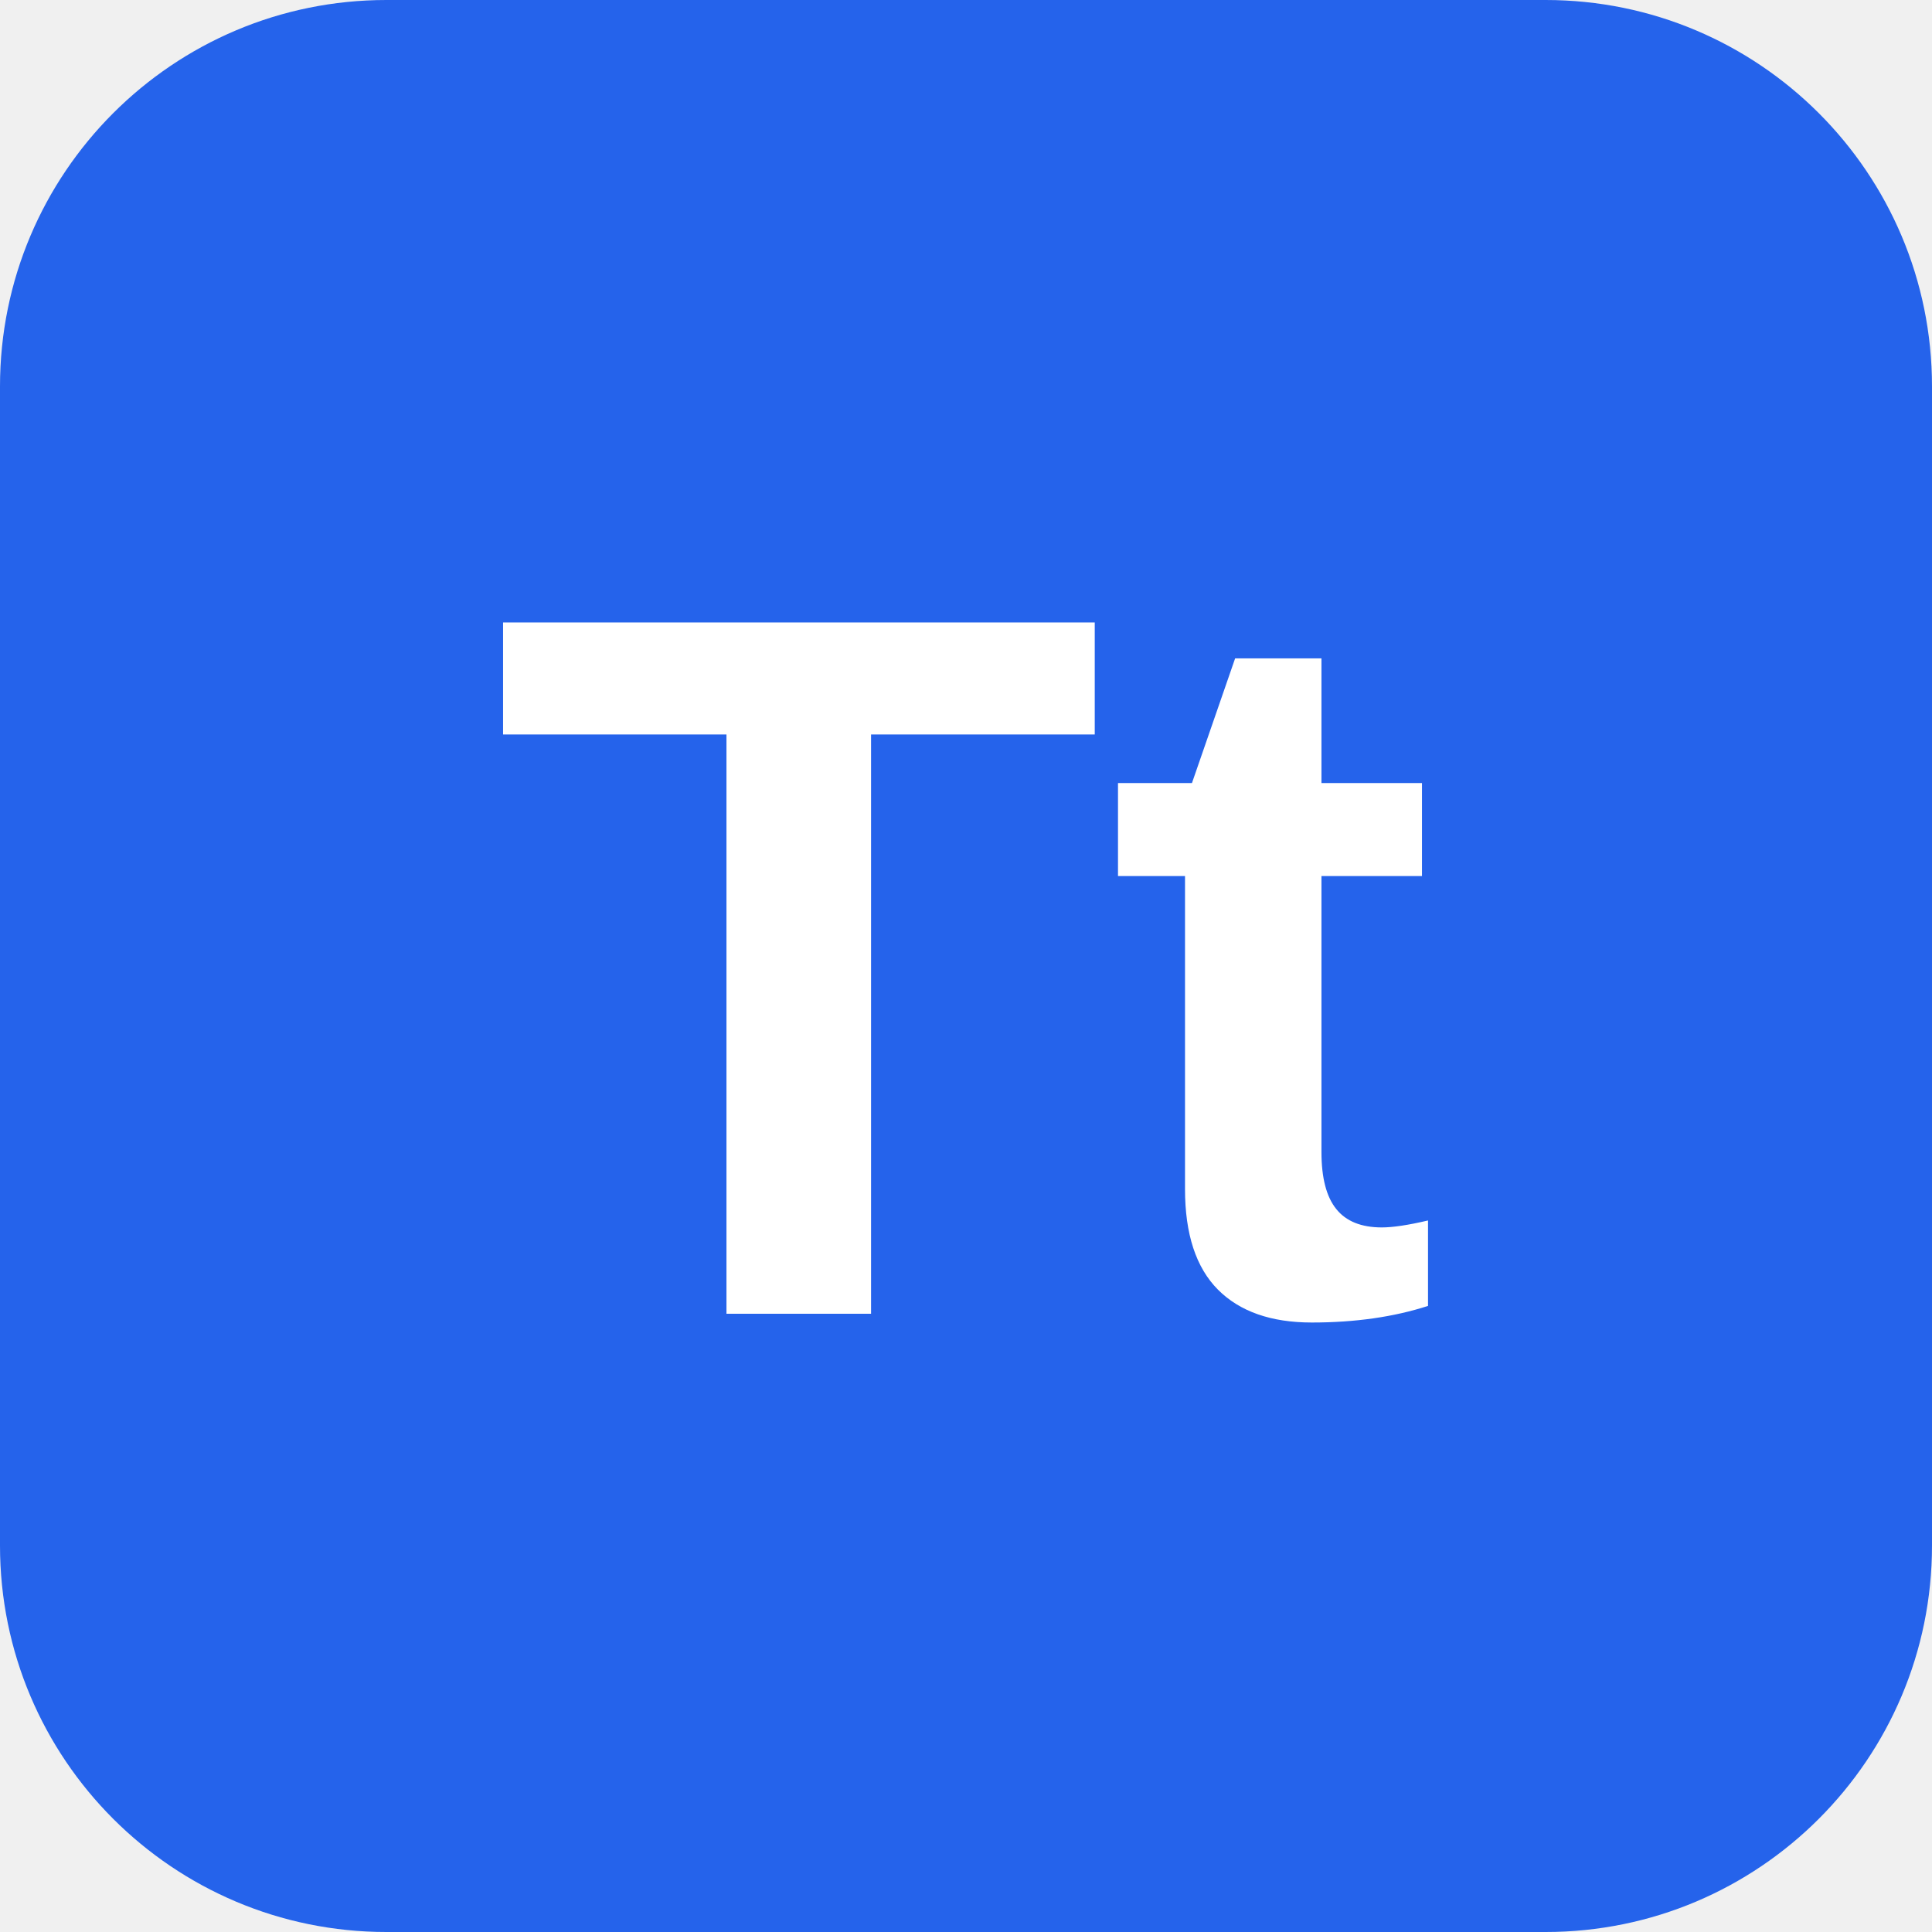
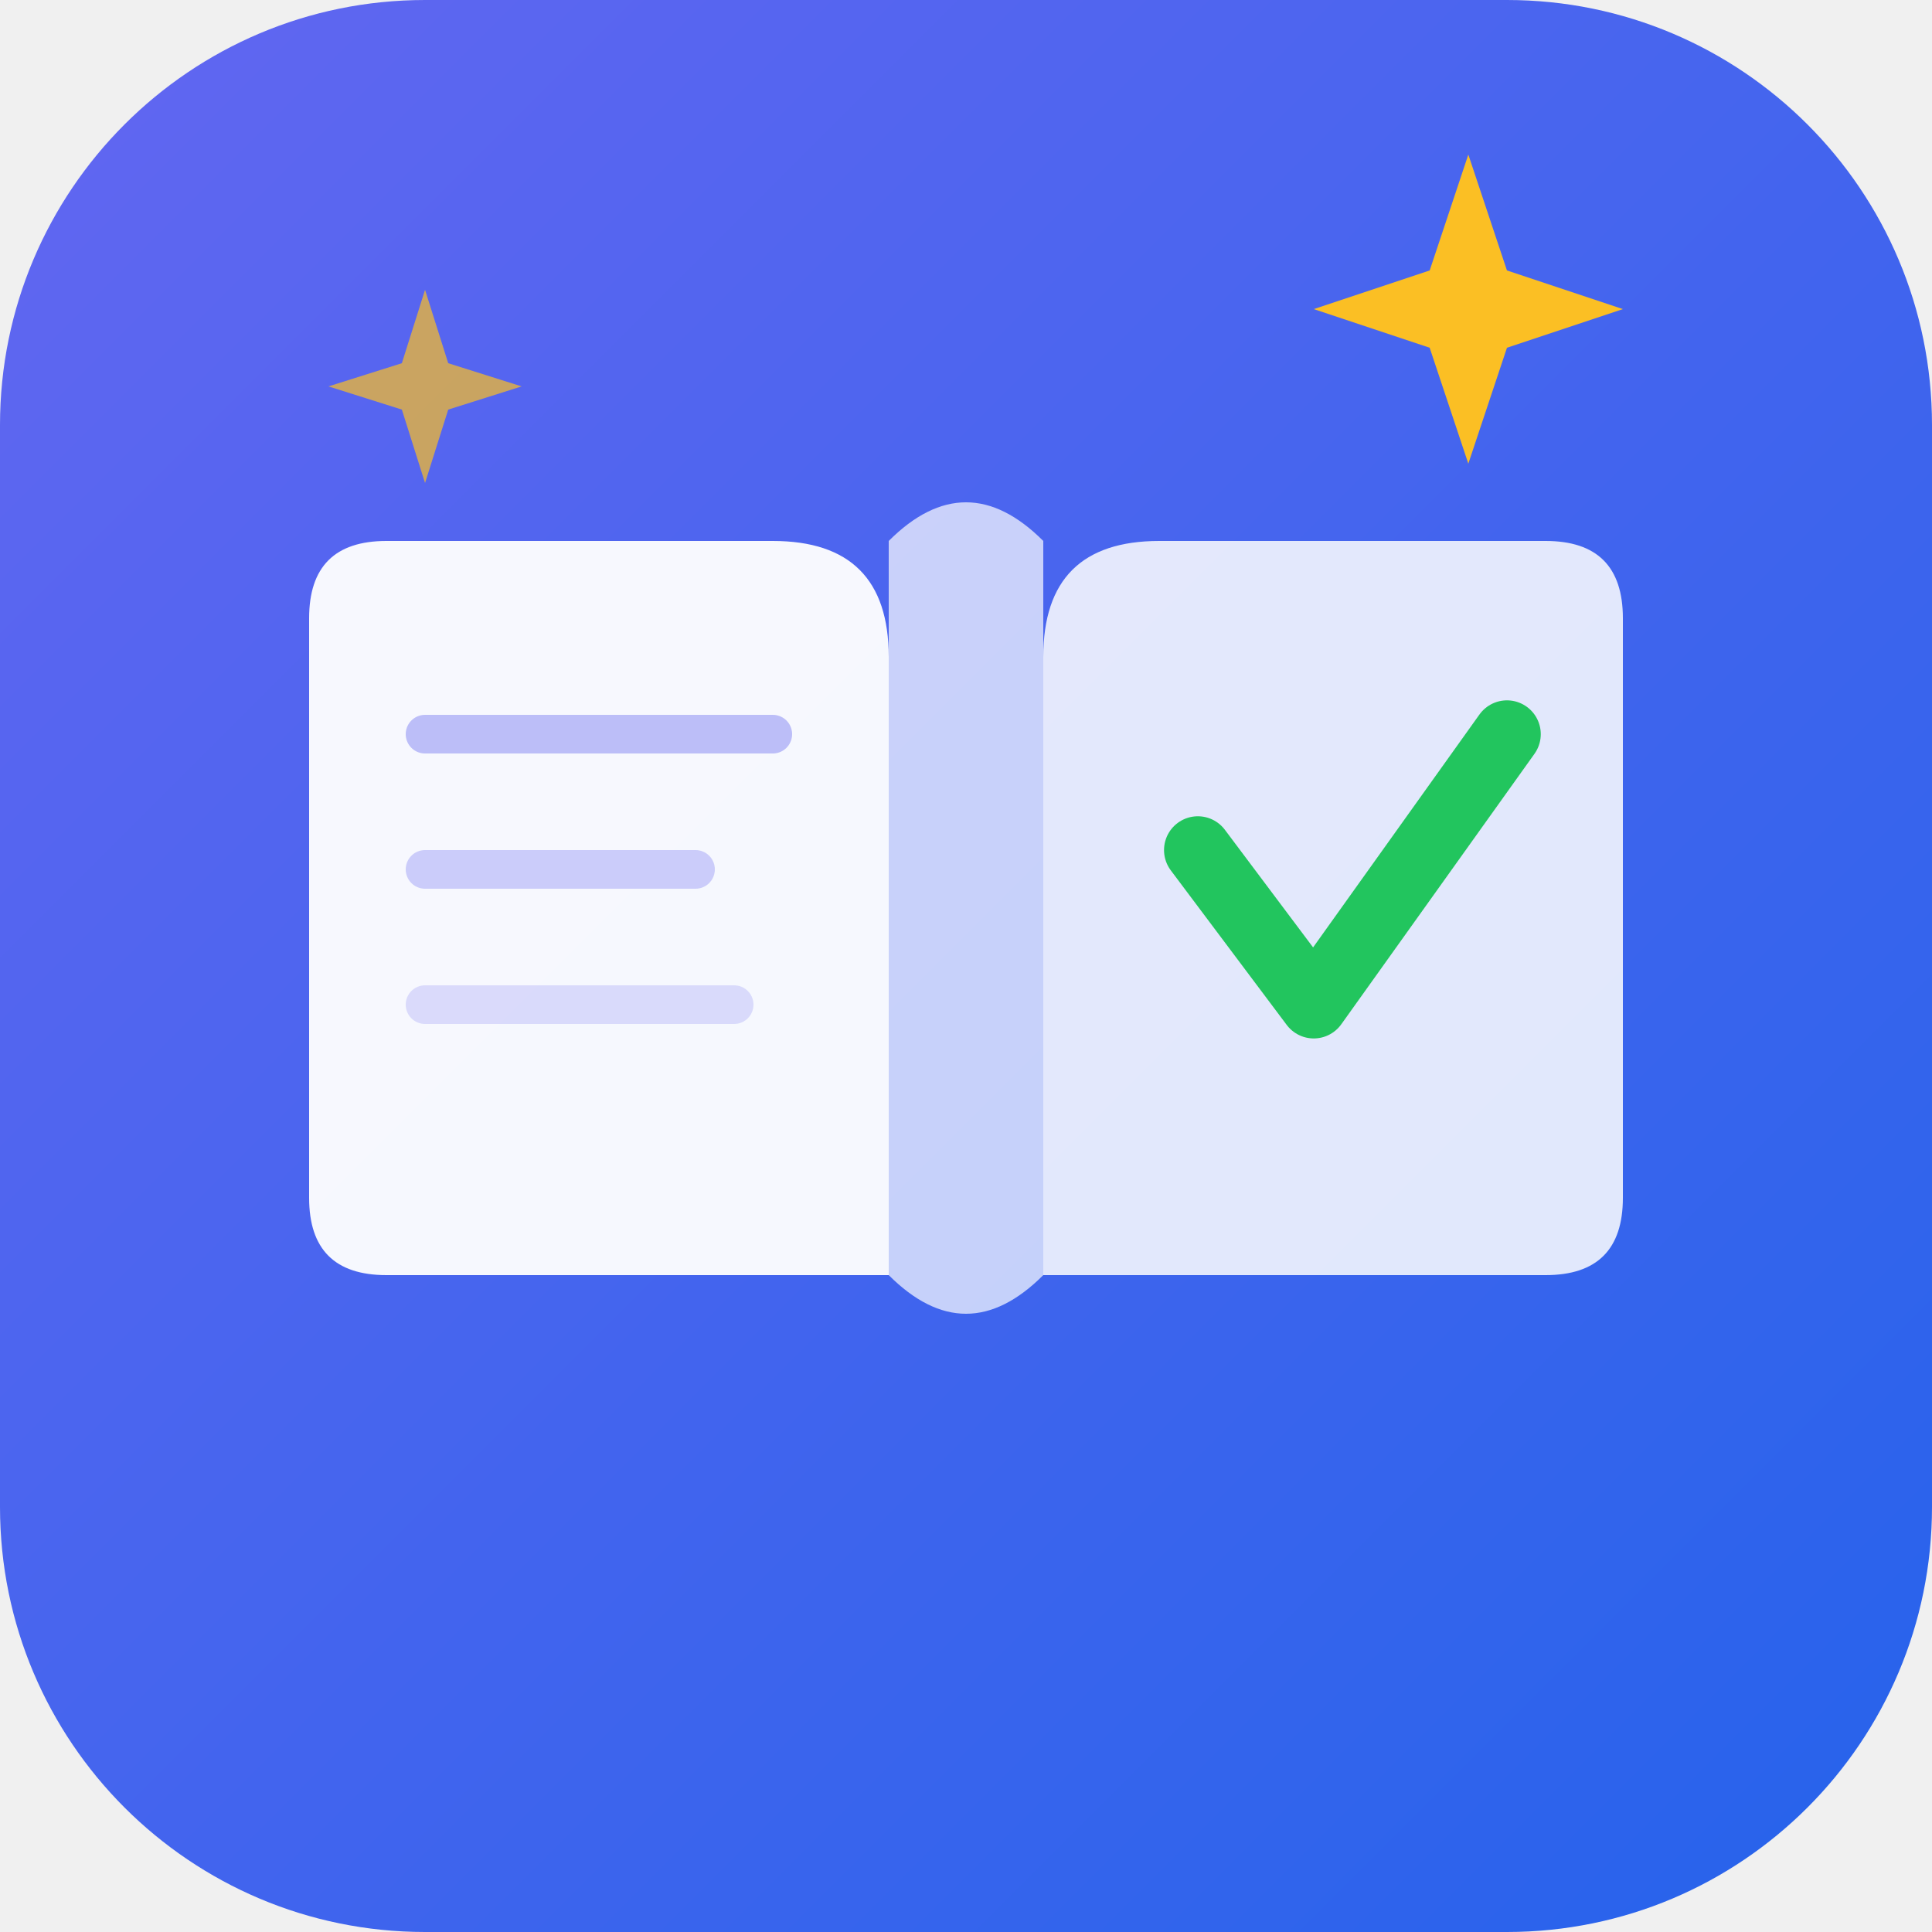
<svg xmlns="http://www.w3.org/2000/svg" viewBox="0 0 100 100">
-   <rect width="100" height="100" rx="20" fill="#2563eb" />
-   <text x="50" y="68" font-family="Arial, sans-serif" font-size="52" font-weight="bold" fill="white" text-anchor="middle">Tt</text>
+   <defs>
+     <linearGradient id="bg" x1="0%" y1="0%" x2="100%" y2="100%">
+       <stop offset="0%" stop-color="#6366f1" />
+       <stop offset="100%" stop-color="#2563eb" />
+     </linearGradient>
+   </defs>
+   <rect width="100" height="100" rx="22" fill="url(#bg)" />
+   <g transform="translate(50,48)">
+     <path d="M-4,18 L-4,-14 Q-4,-20 -10,-20 L-30,-20 Q-34,-20 -34,-16 L-34,14 Q-34,18 -30,18 Z" fill="white" opacity="0.95" />
+     <path d="M4,18 L4,-14 Q4,-20 10,-20 L30,-20 Q34,-20 34,-16 L34,14 Q34,18 30,18 Z" fill="white" opacity="0.85" />
+     <path d="M-4,-20 Q0,-24 4,-20 L4,18 Q0,22 -4,18 Z" fill="white" opacity="0.7" />
+     <line x1="-28" y1="-10" x2="-10" y2="-10" stroke="#6366f1" stroke-width="2" stroke-linecap="round" opacity="0.4" />
+     <line x1="-28" y1="-3" x2="-14" y2="-3" stroke="#6366f1" stroke-width="2" stroke-linecap="round" opacity="0.3" />
+     <line x1="-28" y1="4" x2="-12" y2="4" stroke="#6366f1" stroke-width="2" stroke-linecap="round" opacity="0.2" />
+     <path d="M12,-4 L18,4 L28,-10" stroke="#22c55e" stroke-width="3.5" stroke-linecap="round" stroke-linejoin="round" fill="none" />
+   </g>
+   <g transform="translate(76,16)">
+     <path d="M0,-8 L2,-2 L8,0 L2,2 L0,8 L-2,2 L-8,0 L-2,-2 Z" fill="#fbbf24" />
+   </g>
+   <g transform="translate(22,20)">
+     <path d="M0,-5 L1.2,-1.2 L5,0 L1.2,1.2 L0,5 L-1.2,1.2 L-5,0 L-1.2,-1.2 Z" fill="#fbbf24" opacity="0.7" />
+   </g>
</svg>
